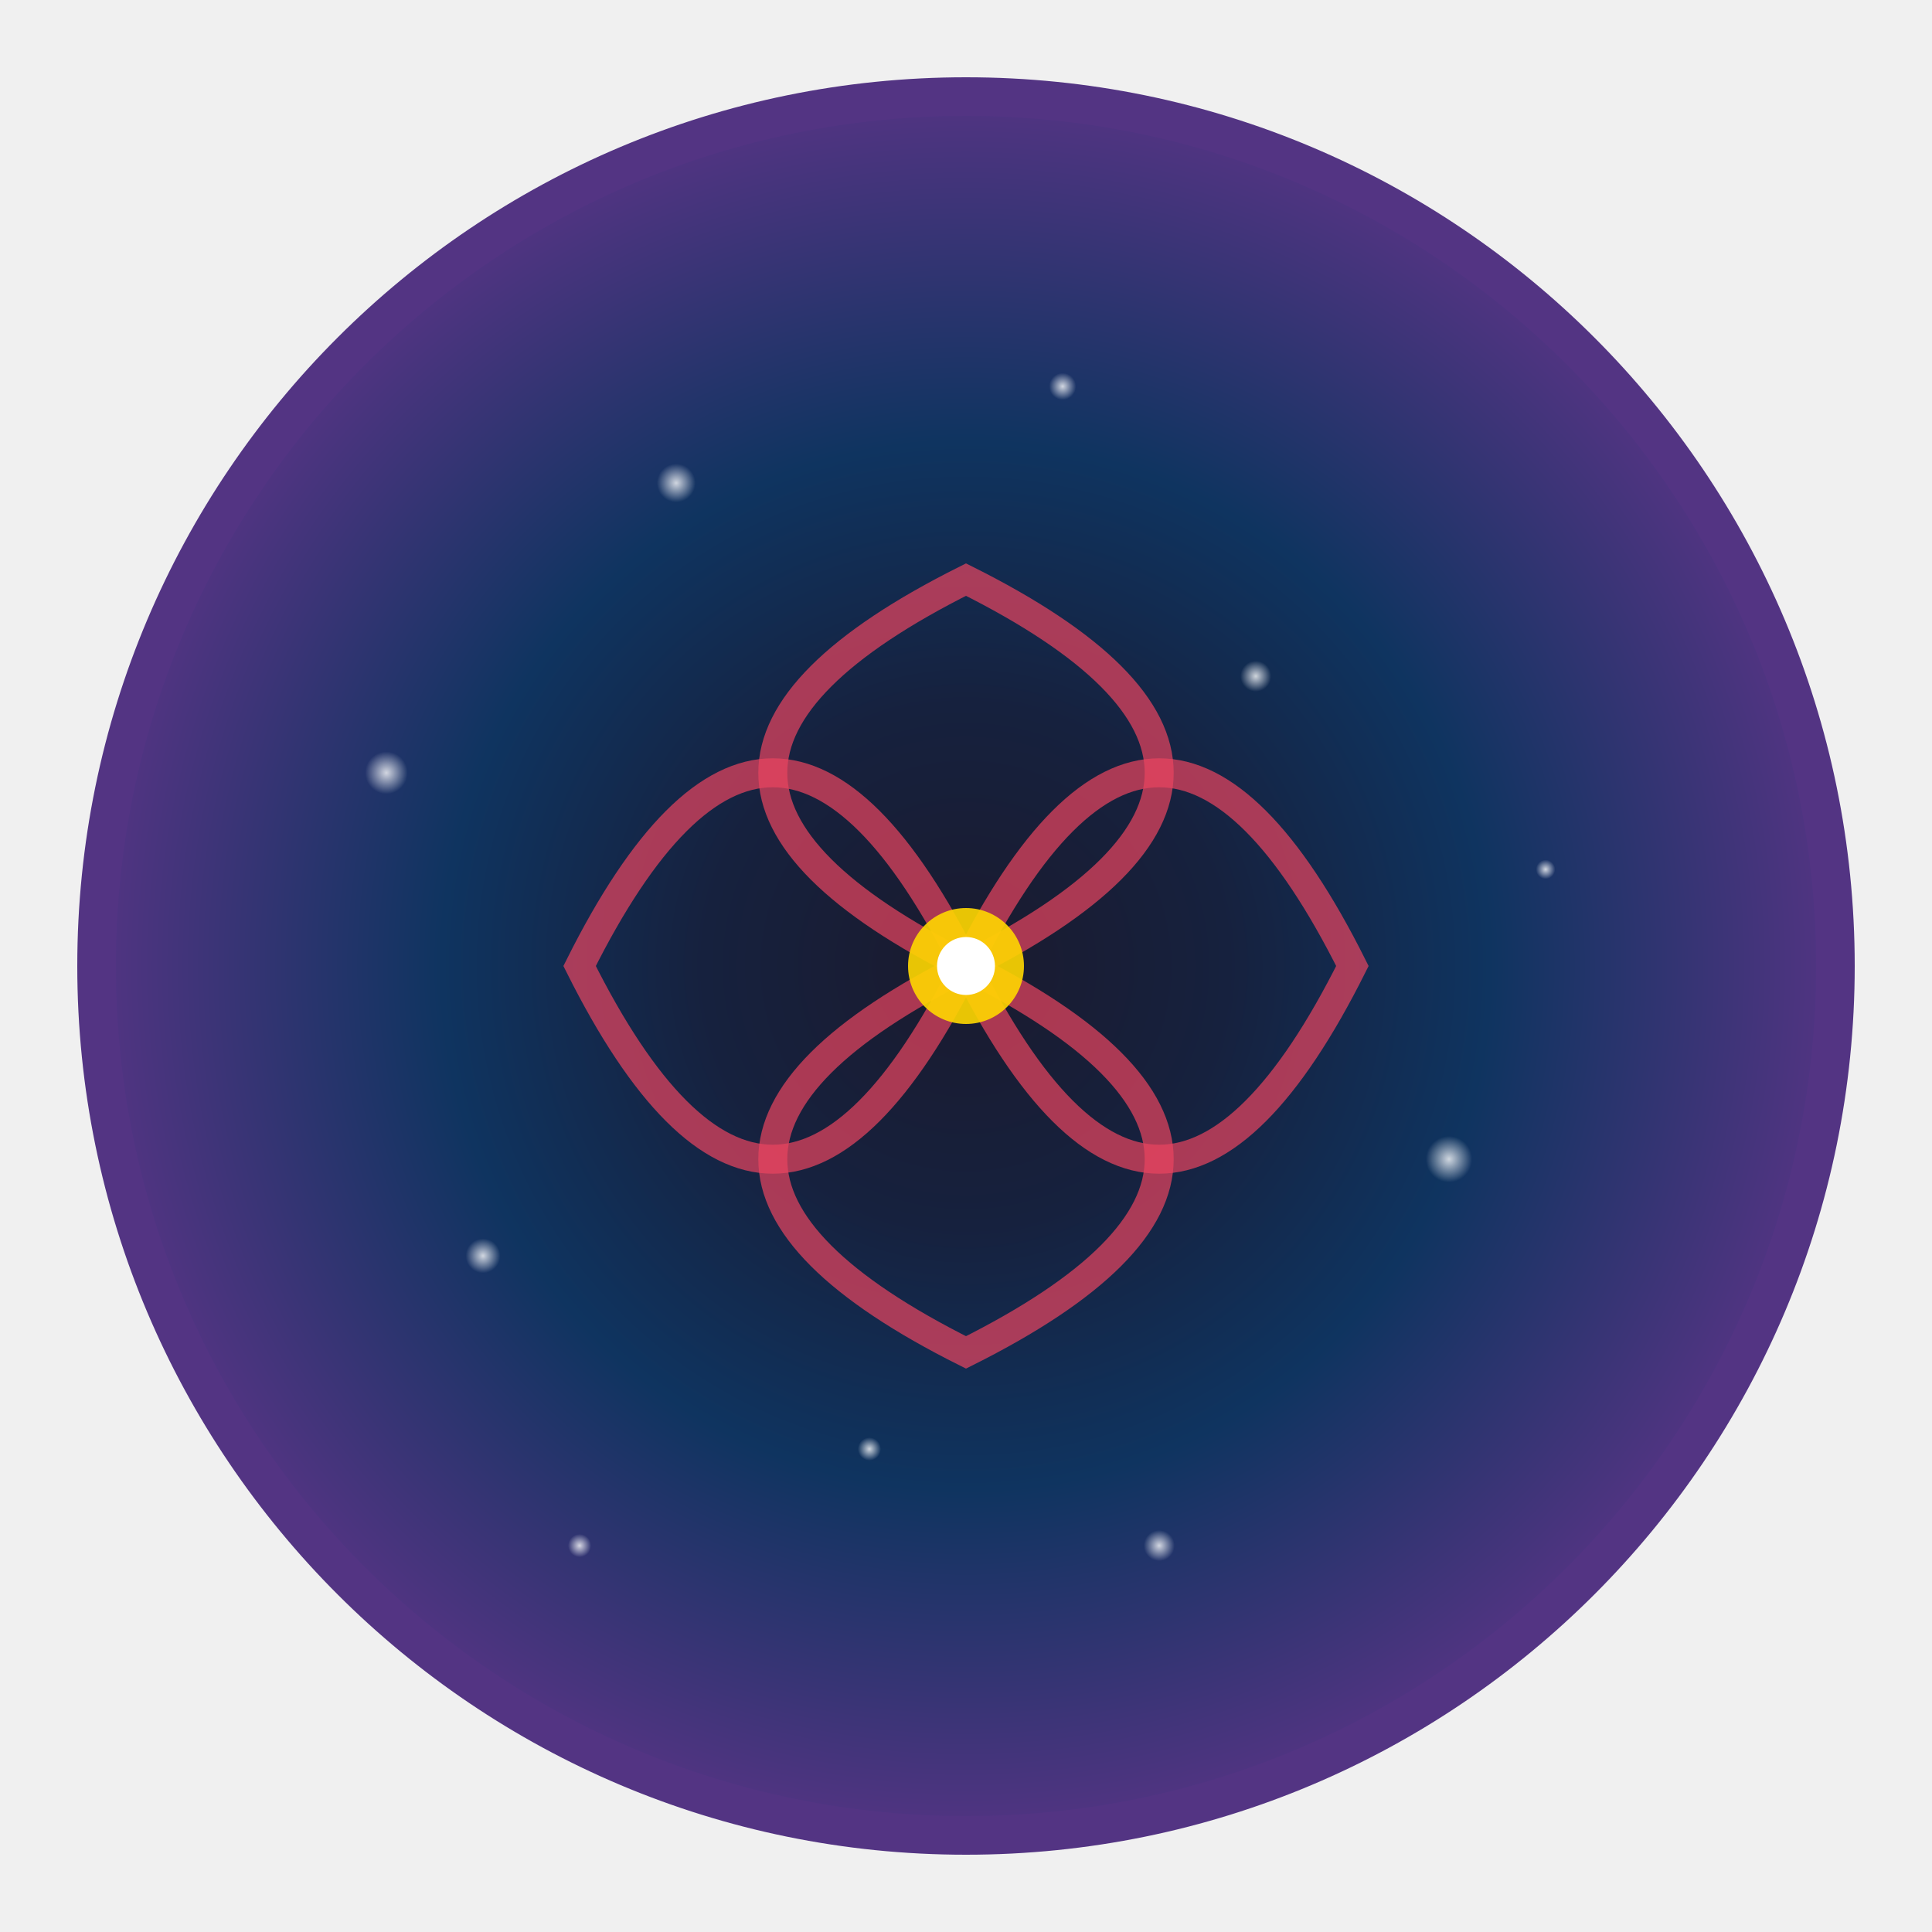
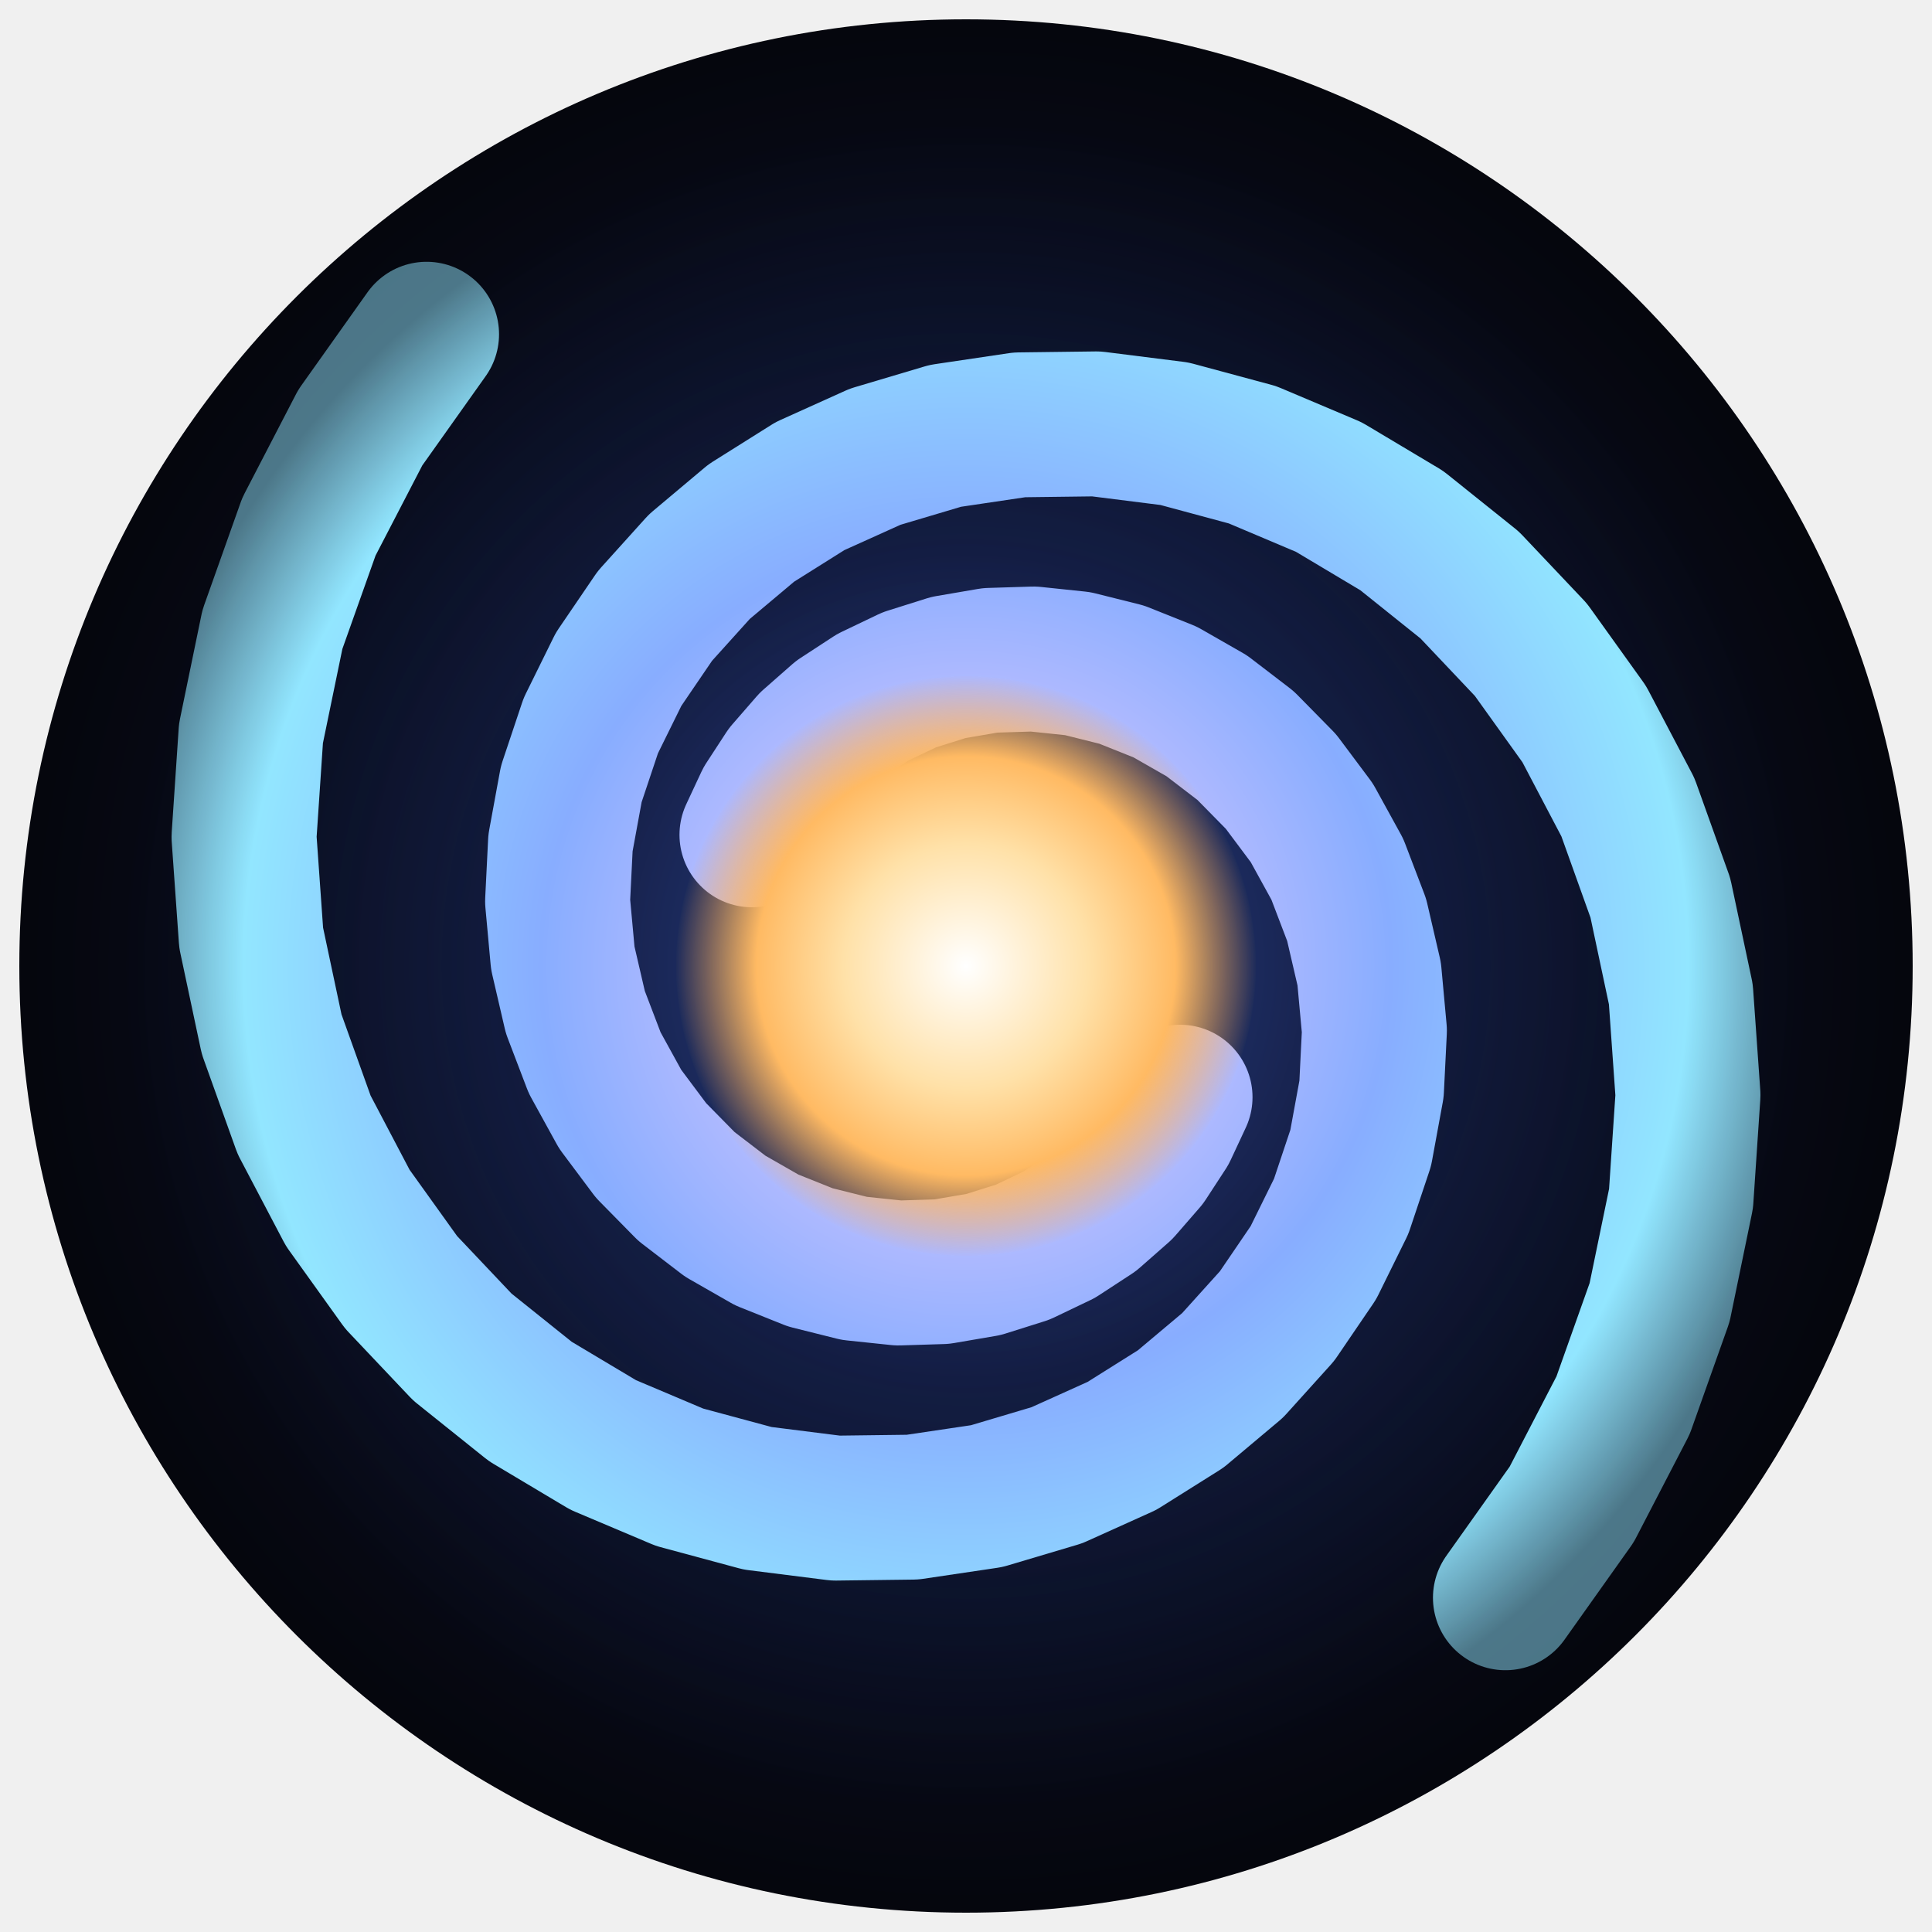
<svg xmlns="http://www.w3.org/2000/svg" viewBox="0 0 100 100">
  <defs>
-     <radialGradient id="galaxy" cx="50%" cy="50%" r="50%">
-       <stop offset="0%" style="stop-color:#1a1a2e;stop-opacity:1" />
-       <stop offset="30%" style="stop-color:#16213e;stop-opacity:1" />
-       <stop offset="60%" style="stop-color:#0f3460;stop-opacity:1" />
-       <stop offset="100%" style="stop-color:#533483;stop-opacity:1" />
+     <radialGradient id="disk">
+       <stop offset="0" stop-color="#0e1640" />
+       <stop offset="0.6" stop-color="#090e22" />
+       <stop offset="1" stop-color="#05060d" />
    </radialGradient>
-     <radialGradient id="stars" cx="50%" cy="50%" r="50%">
-       <stop offset="0%" style="stop-color:#ffffff;stop-opacity:0.8" />
-       <stop offset="100%" style="stop-color:#ffffff;stop-opacity:0" />
+     <radialGradient id="glow">
+       <stop offset="0" stop-color="#5274e0" stop-opacity="0.6" />
+       <stop offset="0.5" stop-color="#314a98" stop-opacity="0.22" />
+       <stop offset="1" stop-color="#2a3e86" stop-opacity="0" />
+     </radialGradient>
+     <radialGradient id="arm" gradientUnits="userSpaceOnUse" cx="50" cy="50" r="44">
+       <stop offset="0.16" stop-color="#d6c6ff" />
+       <stop offset="0.5" stop-color="#88adff" />
+       <stop offset="0.85" stop-color="#92e6ff" />
+       <stop offset="1" stop-color="#92e6ff" stop-opacity="0.5" />
+     </radialGradient>
+     <radialGradient id="core">
+       <stop offset="0" stop-color="#ffffff" />
+       <stop offset="0.42" stop-color="#ffe1a8" />
+       <stop offset="0.72" stop-color="#ffba63" />
+       <stop offset="1" stop-color="#ffab47" stop-opacity="0" />
    </radialGradient>
  </defs>
-   <circle cx="50" cy="50" r="45" fill="url(#galaxy)" stroke="#533483" stroke-width="2" />
-   <path d="M50 50 Q60 30 70 50 Q60 70 50 50" fill="none" stroke="#e94560" stroke-width="1.5" opacity="0.7" />
-   <path d="M50 50 Q40 30 30 50 Q40 70 50 50" fill="none" stroke="#e94560" stroke-width="1.5" opacity="0.7" />
-   <path d="M50 50 Q70 40 50 30 Q30 40 50 50" fill="none" stroke="#e94560" stroke-width="1.5" opacity="0.7" />
-   <path d="M50 50 Q70 60 50 70 Q30 60 50 50" fill="none" stroke="#e94560" stroke-width="1.5" opacity="0.7" />
-   <circle cx="35" cy="25" r="1" fill="url(#stars)" />
-   <circle cx="65" cy="35" r="0.8" fill="url(#stars)" />
-   <circle cx="75" cy="60" r="1.2" fill="url(#stars)" />
-   <circle cx="45" cy="75" r="0.6" fill="url(#stars)" />
-   <circle cx="25" cy="65" r="0.9" fill="url(#stars)" />
-   <circle cx="55" cy="20" r="0.7" fill="url(#stars)" />
-   <circle cx="80" cy="45" r="0.5" fill="url(#stars)" />
-   <circle cx="20" cy="40" r="1.1" fill="url(#stars)" />
-   <circle cx="60" cy="80" r="0.8" fill="url(#stars)" />
-   <circle cx="30" cy="80" r="0.6" fill="url(#stars)" />
-   <circle cx="50" cy="50" r="3" fill="#ffd700" opacity="0.9" />
-   <circle cx="50" cy="50" r="1.5" fill="#ffffff" />
+   <circle cx="50" cy="50" r="49" fill="url(#disk)" />
+   <circle cx="50" cy="50" r="44" fill="url(#glow)" />
+   <g fill="none" stroke="url(#arm)" stroke-width="7.5" stroke-linecap="round" stroke-linejoin="round">
+     <path d="M61.08 56.79 L60.30 58.46 L59.27 60.04 L58.01 61.49 L56.52 62.80 L54.82 63.91 L52.94 64.81 L50.91 65.45 L48.75 65.82 L46.51 65.89 L44.22 65.65 L41.94 65.08 L39.69 64.18 L37.54 62.95 L35.53 61.41 L33.70 59.55 L32.10 57.41 L30.78 55.01 L29.78 52.39 L29.13 49.59 L28.86 46.65 L29.01 43.63 L29.57 40.58 L30.58 37.56 L32.02 34.64 L33.90 31.88 L36.20 29.33 L38.89 27.07 L41.93 25.16 L45.30 23.64 L48.93 22.56 L52.77 21.99 L56.74 21.94 L60.79 22.45 L64.83 23.54 L68.78 25.21 L72.55 27.46 L76.07 30.28 L79.24 33.63 L82.00 37.48 L84.26 41.78 L85.94 46.47 L87.00 51.46 L87.37 56.68 L87.01 62.04 L85.90 67.42 L84.01 72.74 L81.35 77.87 L77.92 82.70" />
+     <path d="M38.92 43.21 L39.70 41.54 L40.73 39.96 L41.99 38.51 L43.48 37.20 L45.18 36.09 L47.06 35.19 L49.09 34.55 L51.25 34.18 L53.49 34.11 L55.78 34.35 L58.06 34.92 L60.31 35.82 L62.46 37.05 L64.47 38.59 L66.30 40.45 L67.90 42.59 L69.22 44.99 L70.22 47.61 L70.87 50.41 L71.14 53.35 L70.99 56.37 L70.43 59.42 L69.42 62.44 L67.98 65.36 L66.10 68.12 L63.80 70.67 L61.11 72.93 L58.07 74.84 L54.70 76.36 L51.07 77.44 L47.23 78.01 L43.26 78.06 L39.21 77.55 L35.17 76.46 L31.22 74.79 L27.45 72.54 L23.93 69.72 L20.76 66.37 L18.00 62.52 L15.74 58.22 L14.06 53.53 L13.00 48.54 L12.63 43.32 L12.99 37.96 L14.10 32.58 L15.99 27.26 L18.65 22.13 L22.08 17.30" />
+   </g>
+   <circle cx="50" cy="50" r="15" fill="url(#core)" />
</svg>
